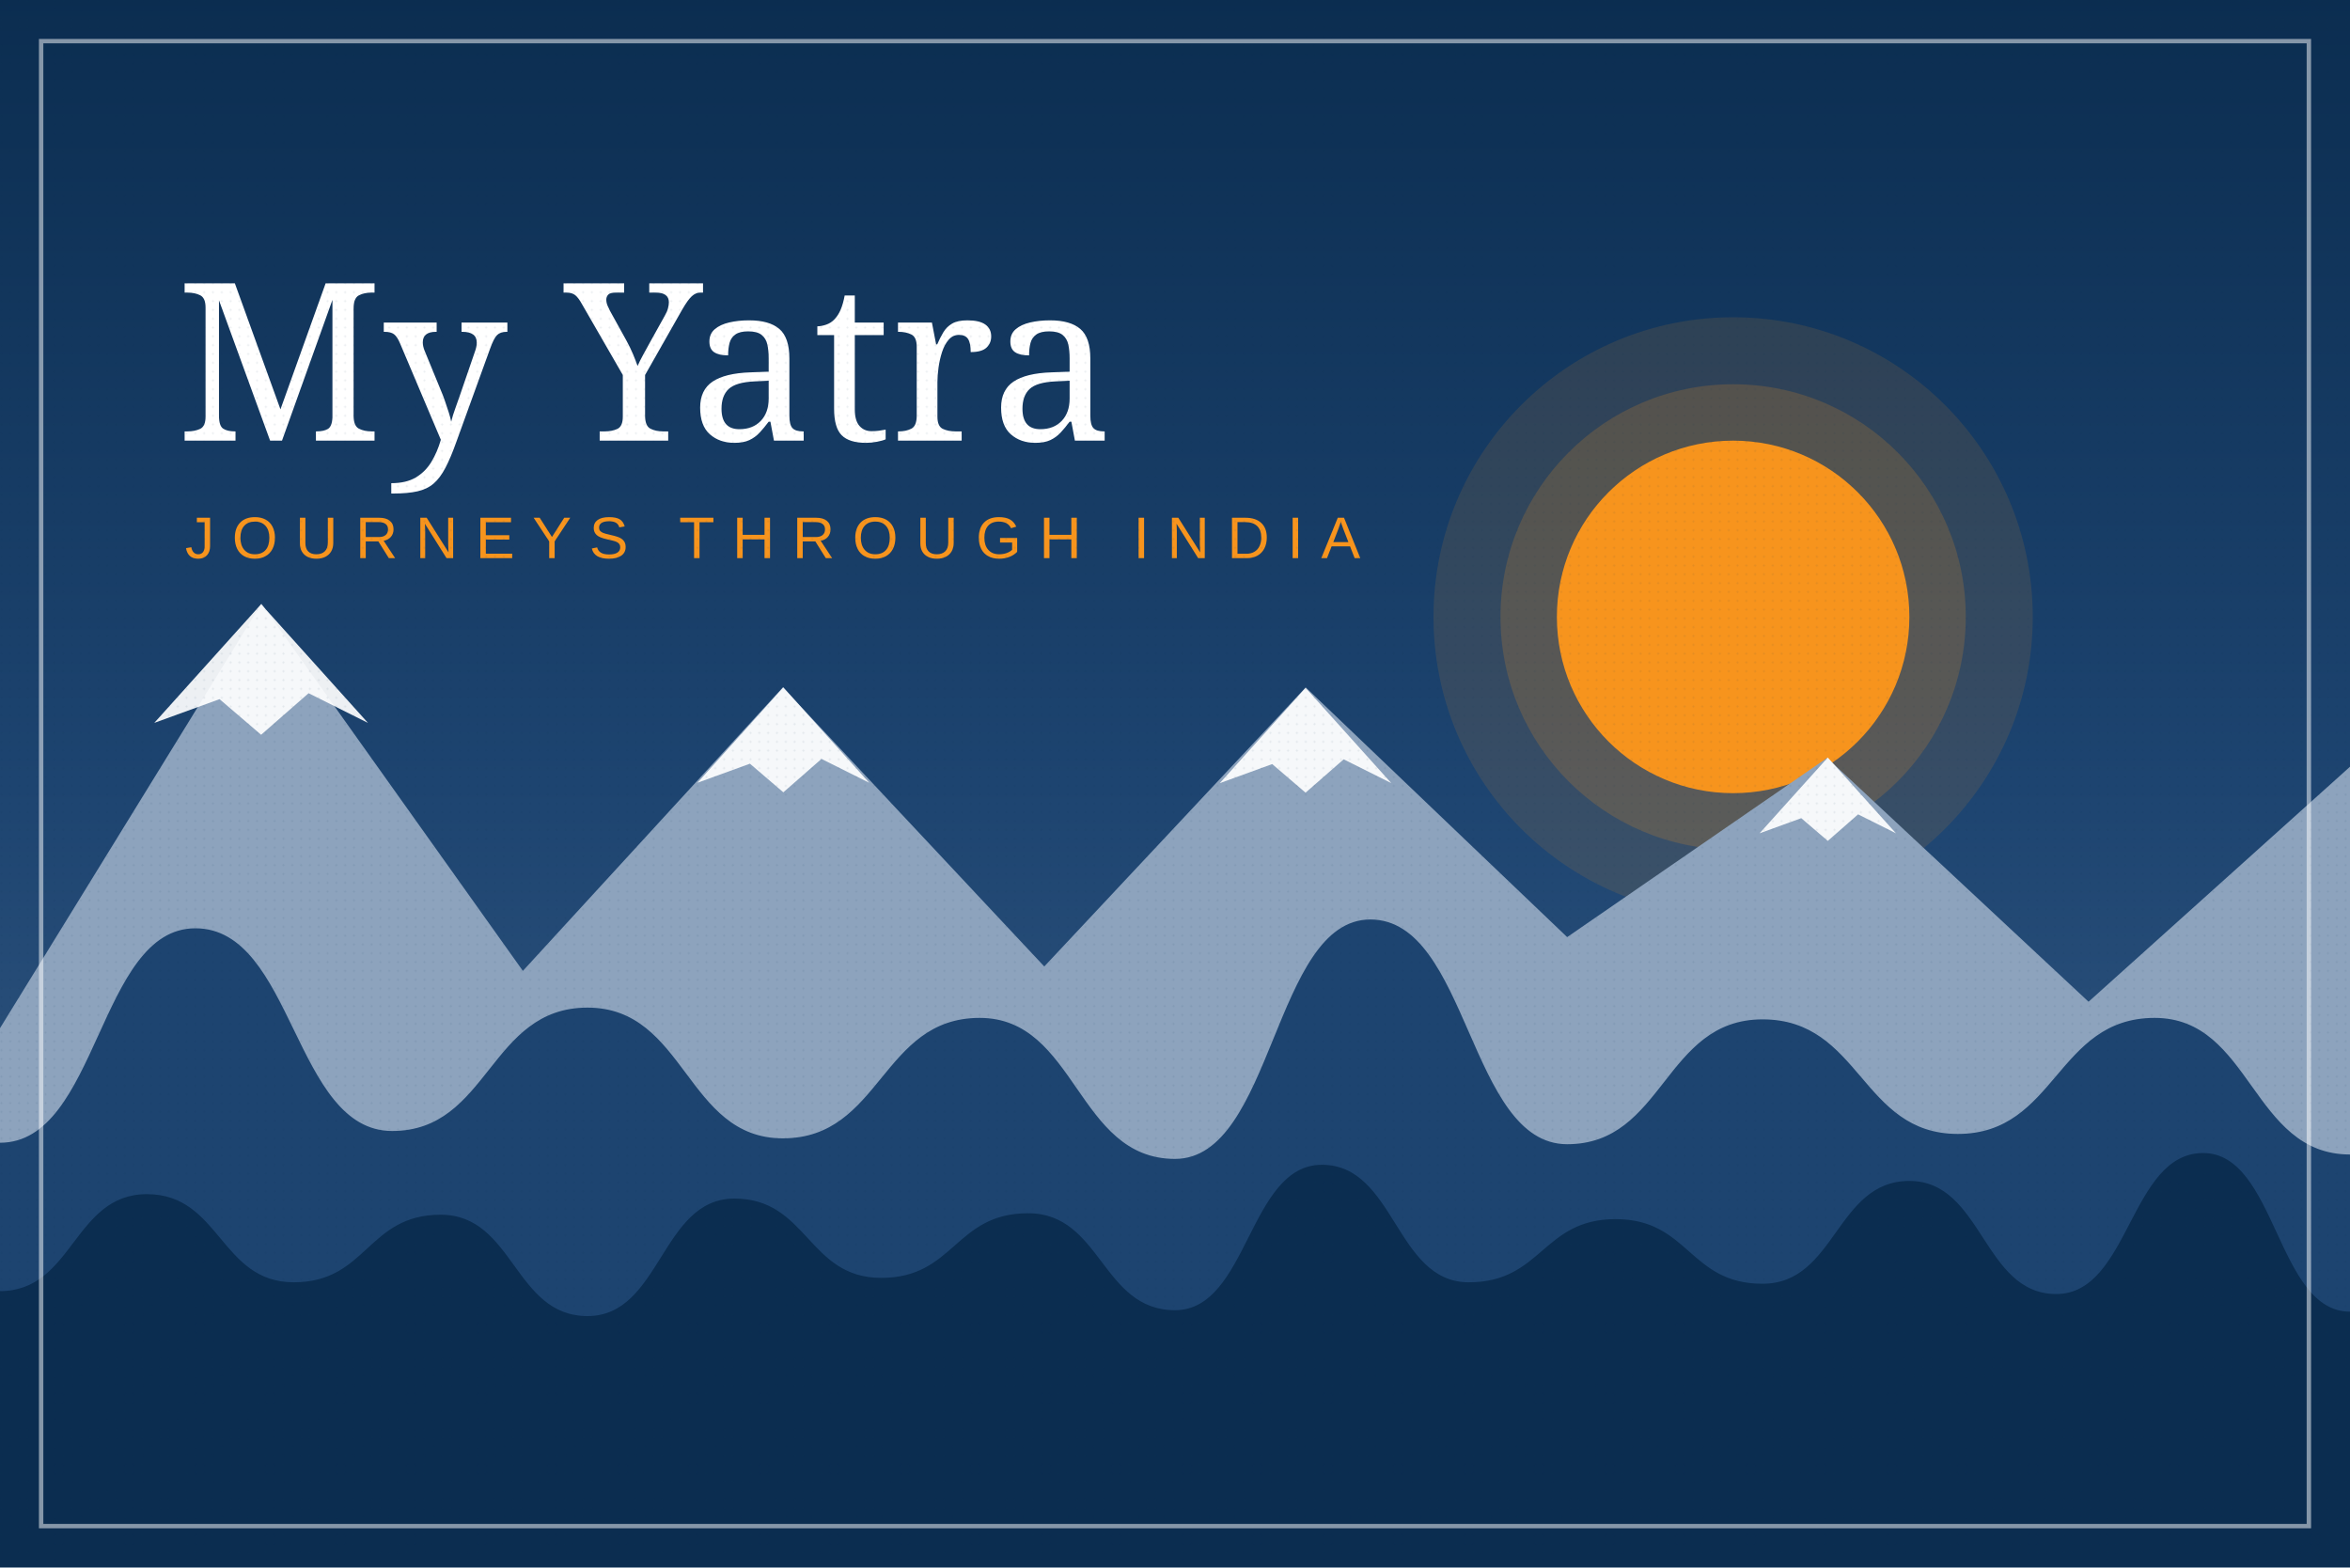
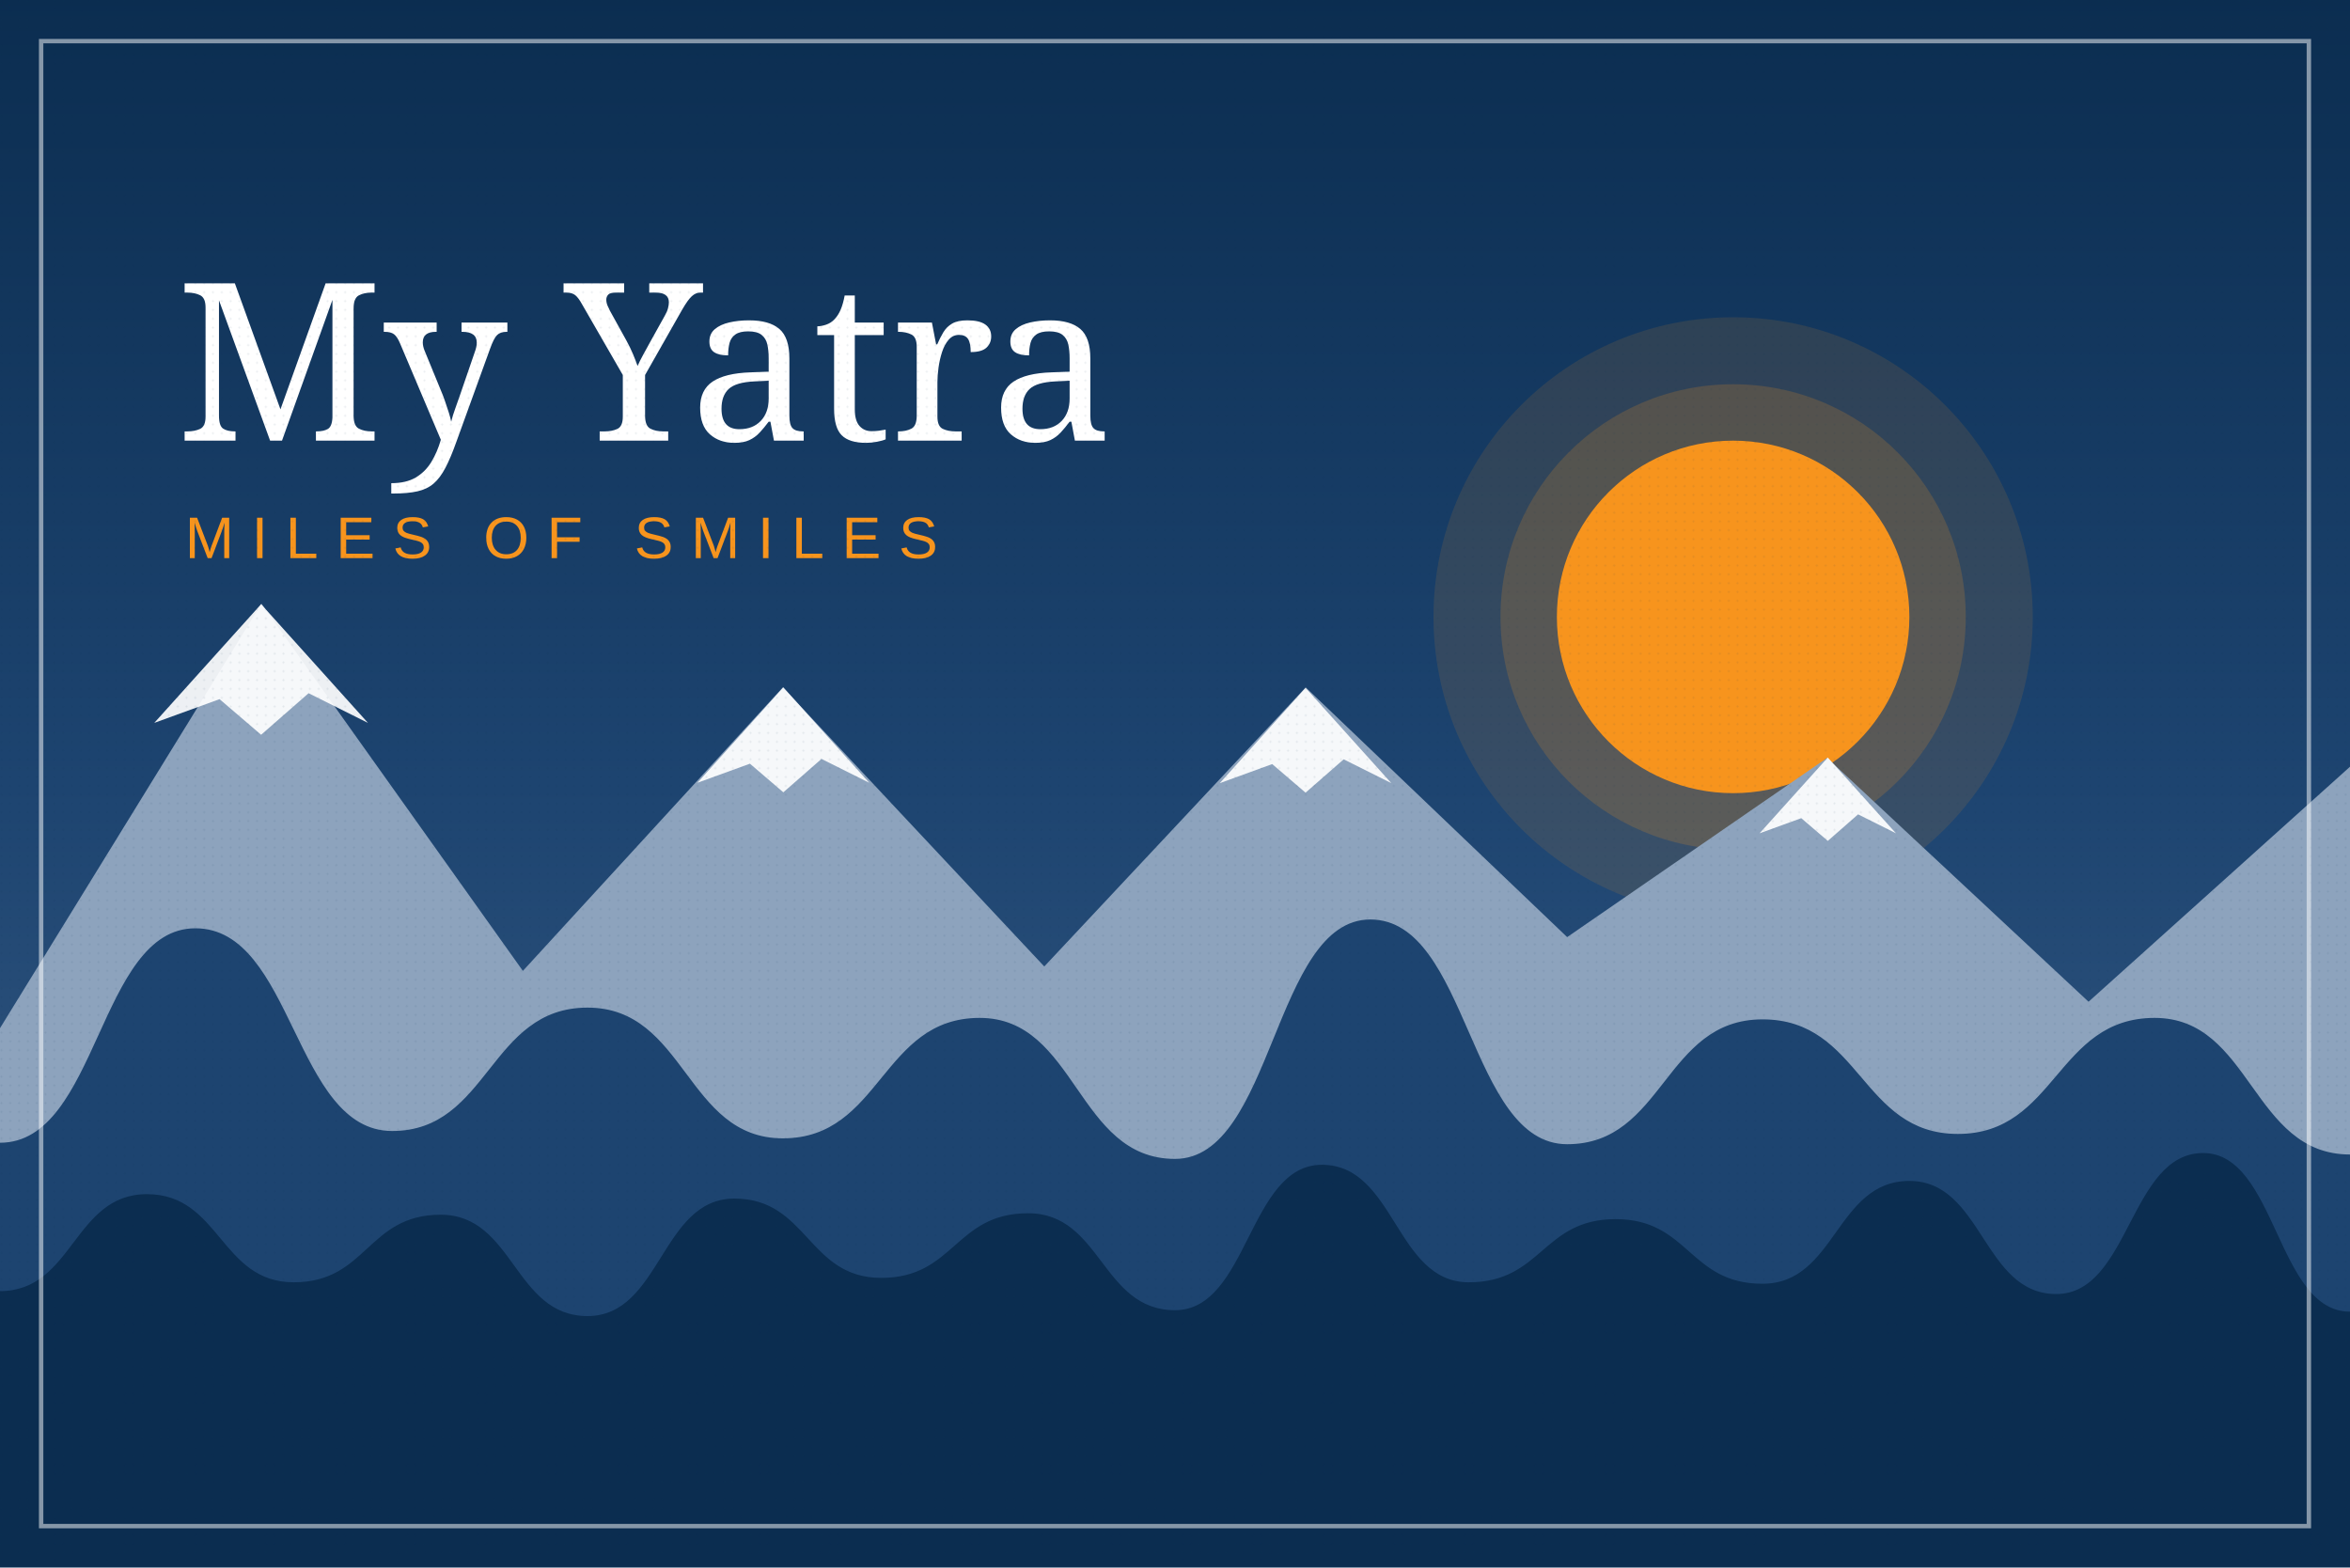
<svg xmlns="http://www.w3.org/2000/svg" viewBox="0 0 1600 1067" width="1600" height="1067" preserveAspectRatio="xMidYMid slice">
  <defs>
    <linearGradient id="sky" x1="0" y1="0" x2="0" y2="1">
      <stop offset="0" stop-color="#0B2D50" />
      <stop offset="0.5" stop-color="#1D4470" />
      <stop offset="1" stop-color="#3E6189" />
    </linearGradient>
    <pattern id="grain" width="6" height="6" patternUnits="userSpaceOnUse">
      <circle cx="1" cy="1" r=".7" fill="#0B2D50" opacity=".08" />
    </pattern>
  </defs>
  <rect width="1600" height="1067" fill="url(#sky)" />
  <circle cx="1180" cy="420" r="204" fill="#F7941D" opacity=".12" />
  <circle cx="1180" cy="420" r="158.4" fill="#F7941D" opacity=".18" />
  <circle cx="1180" cy="420" r="120" fill="#F7941D" />
  <path d="M0 1067 L0 700 L0 700 L178 411 L356 661 L533 468 L711 658 L889 468 L1067 638 L1244 516 L1422 682 L1600 522 L1600 1067 Z" fill="#8DA3BD" />
  <path d="M177.778 411.33 L105.033 492.158 L149.488 475.992 L177.778 500.241 L210.109 471.951 L250.523 492.158 Z" fill="#FFFFFF" opacity=".92" />
  <path d="M533.333 467.95 L474.857 532.924 L510.592 519.929 L533.333 539.421 L559.323 516.681 L591.81 532.924 Z" fill="#FFFFFF" opacity=".92" />
  <path d="M888.889 468.302 L830.501 533.177 L866.182 520.202 L888.889 539.665 L914.839 516.958 L947.277 533.177 Z" fill="#FFFFFF" opacity=".92" />
  <path d="M1244.444 515.745 L1198.012 567.336 L1226.387 557.018 L1244.444 572.495 L1265.081 554.438 L1290.877 567.336 Z" fill="#FFFFFF" opacity=".92" />
  <path d="M0 1067 L0 778 C67 778 67 632 133 632 C200 632 200 770 267 770 C333 770 333 686 400 686 C467 686 467 775 533 775 C600 775 600 693 667 693 C733 693 733 789 800 789 C867 789 867 626 933 626 C1000 626 1000 779 1067 779 C1133 779 1133 694 1200 694 C1267 694 1267 772 1333 772 C1400 772 1400 693 1467 693 C1533 693 1533 786 1600 786 L1600 1067 Z" fill="#1D4470" />
  <path d="M0 1067 L0 879 C50 879 50 813 100 813 C150 813 150 873 200 873 C250 873 250 827 300 827 C350 827 350 896 400 896 C450 896 450 816 500 816 C550 816 550 870 600 870 C650 870 650 826 700 826 C750 826 750 892 800 892 C850 892 850 793 900 793 C950 793 950 873 1000 873 C1050 873 1050 830 1100 830 C1150 830 1150 874 1200 874 C1250 874 1250 804 1300 804 C1350 804 1350 881 1400 881 C1450 881 1450 785 1500 785 C1550 785 1550 893 1600 893 L1600 1067 Z" fill="#0B2D50" />
  <text x="120" y="300" font-family="Georgia, serif" font-size="150" fill="#FFFFFF">My Yatra</text>
-   <text x="126" y="380" font-family="Arial, sans-serif" font-size="40" letter-spacing="12" fill="#F7941D">JOURNEYS THROUGH INDIA</text>
+   <text x="126" y="380" font-family="Arial, sans-serif" font-size="40" letter-spacing="12" fill="#F7941D">MILES OF SMILES</text>
  <rect width="1600" height="1067" fill="url(#grain)" />
  <rect x="28" y="28" width="1544" height="1011" fill="none" stroke="#FFFFFF" stroke-opacity=".5" stroke-width="3" />
</svg>
